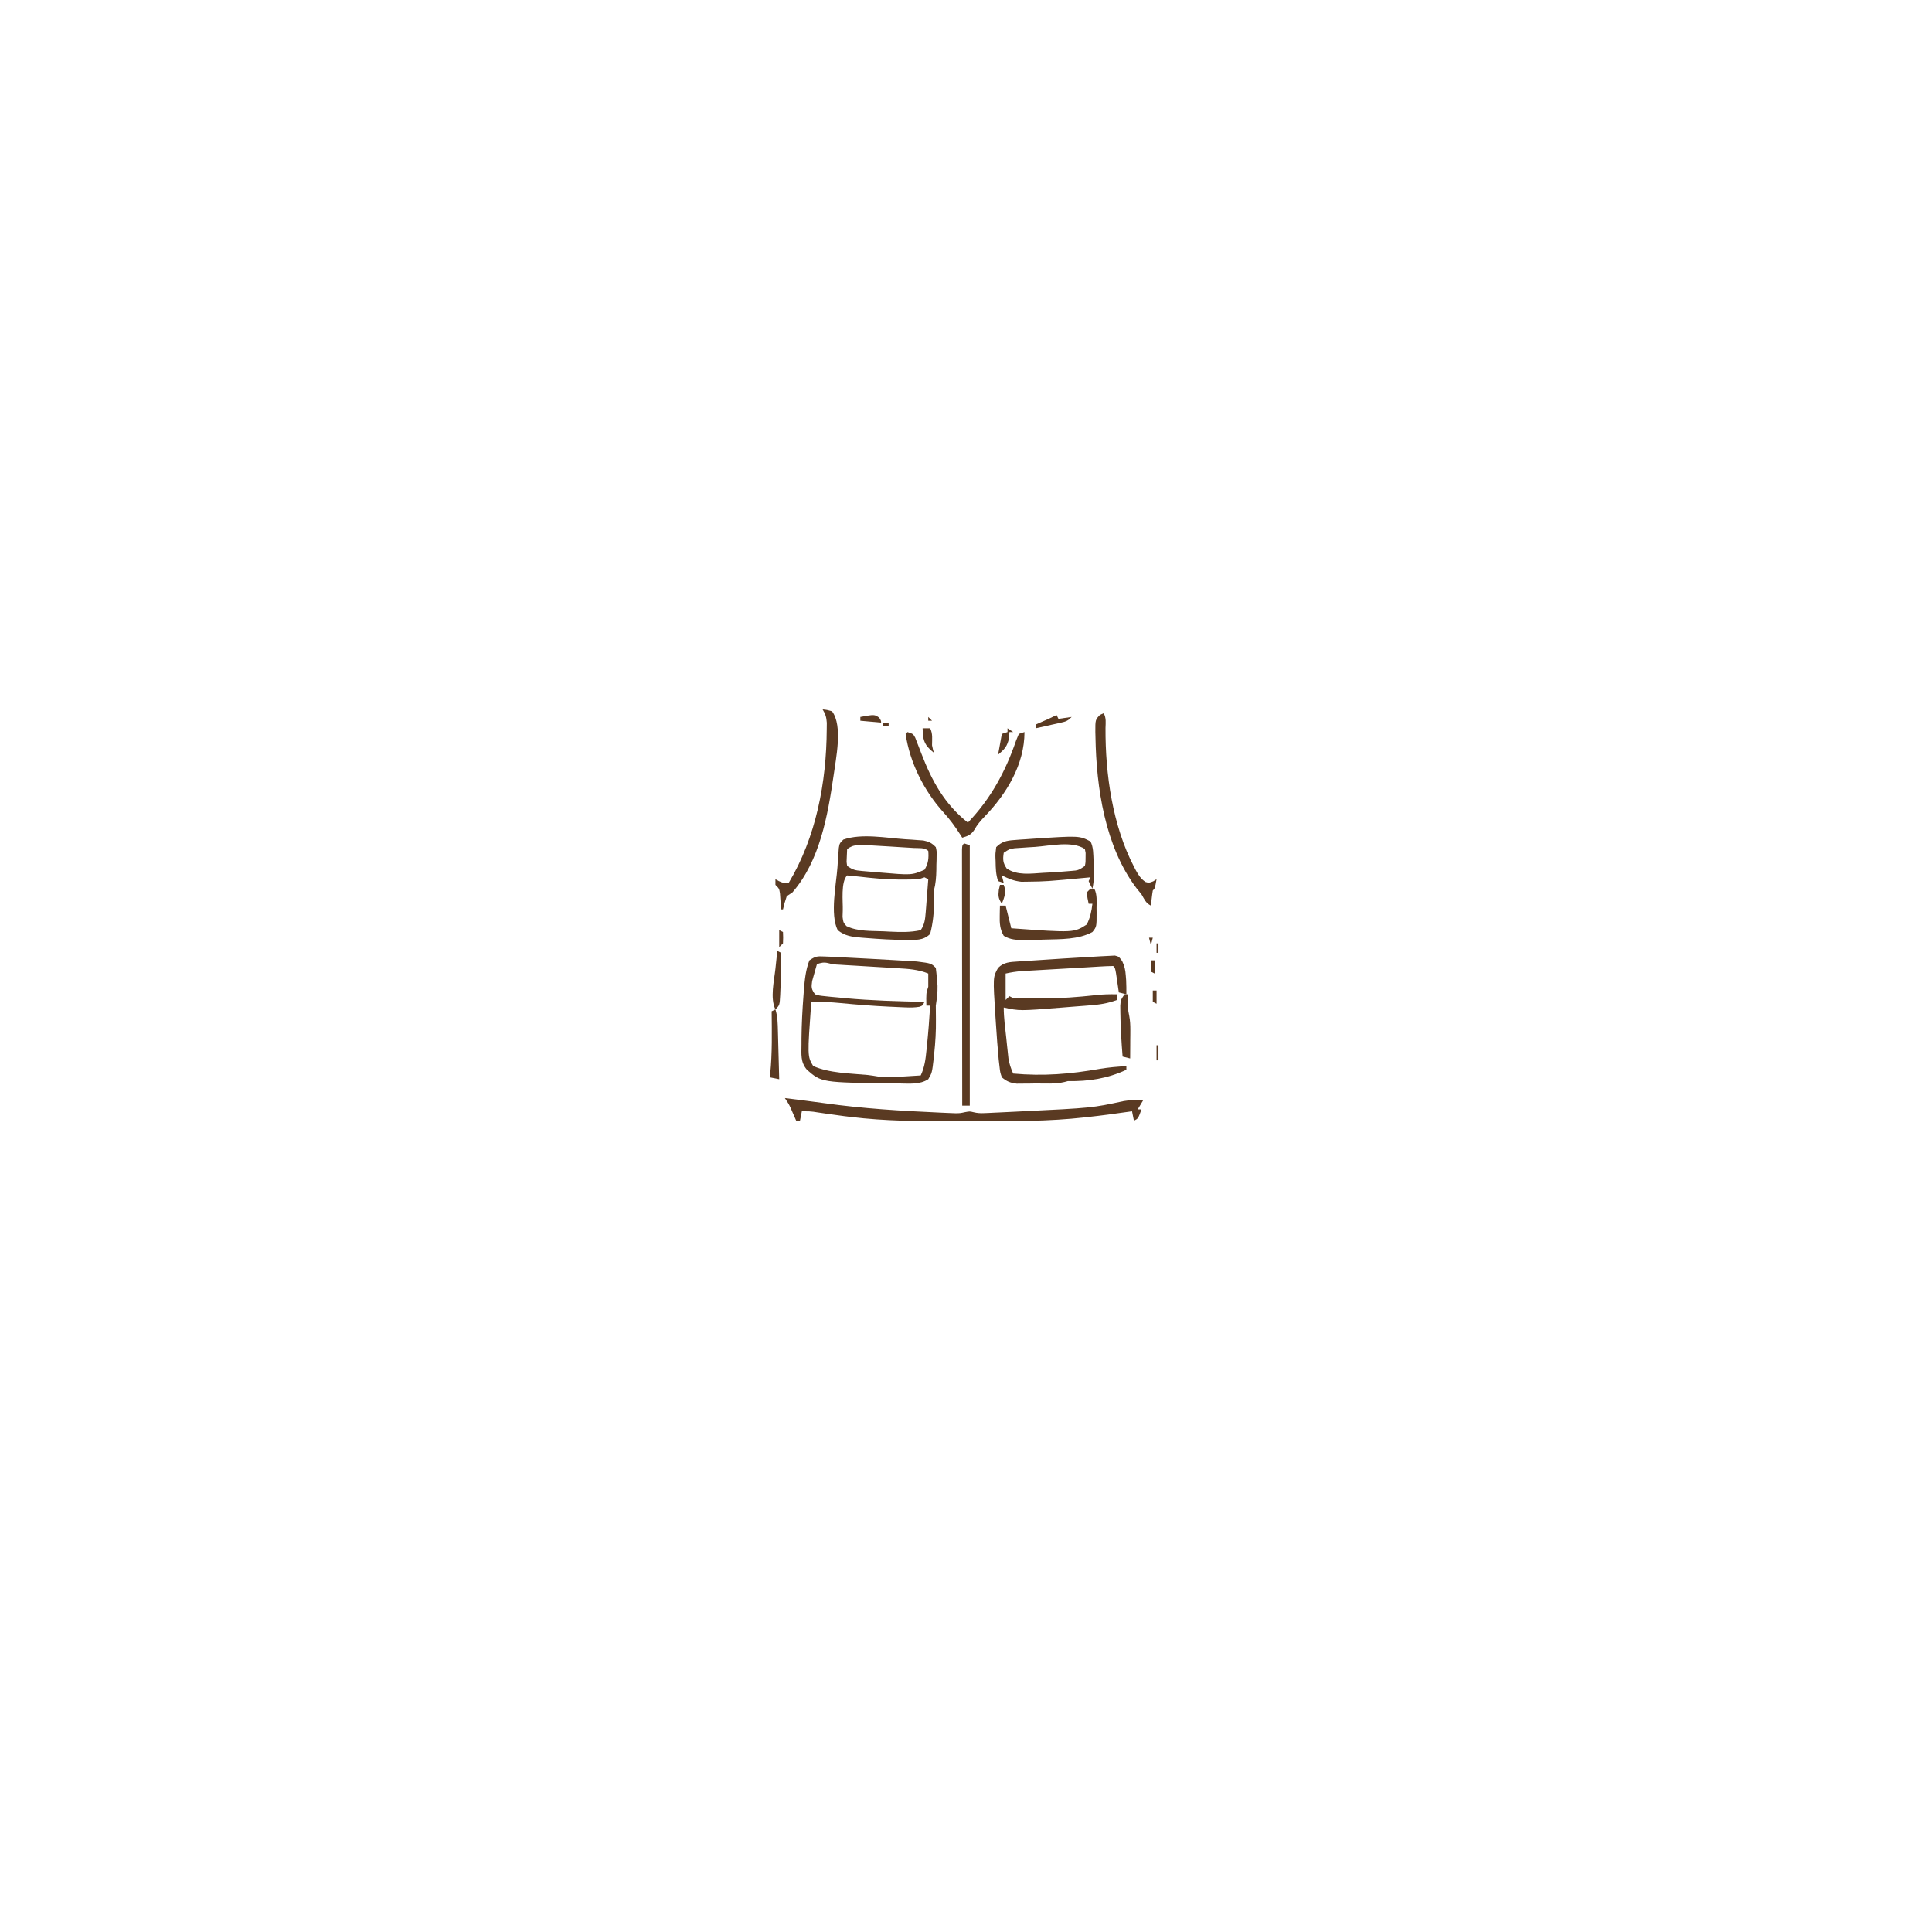
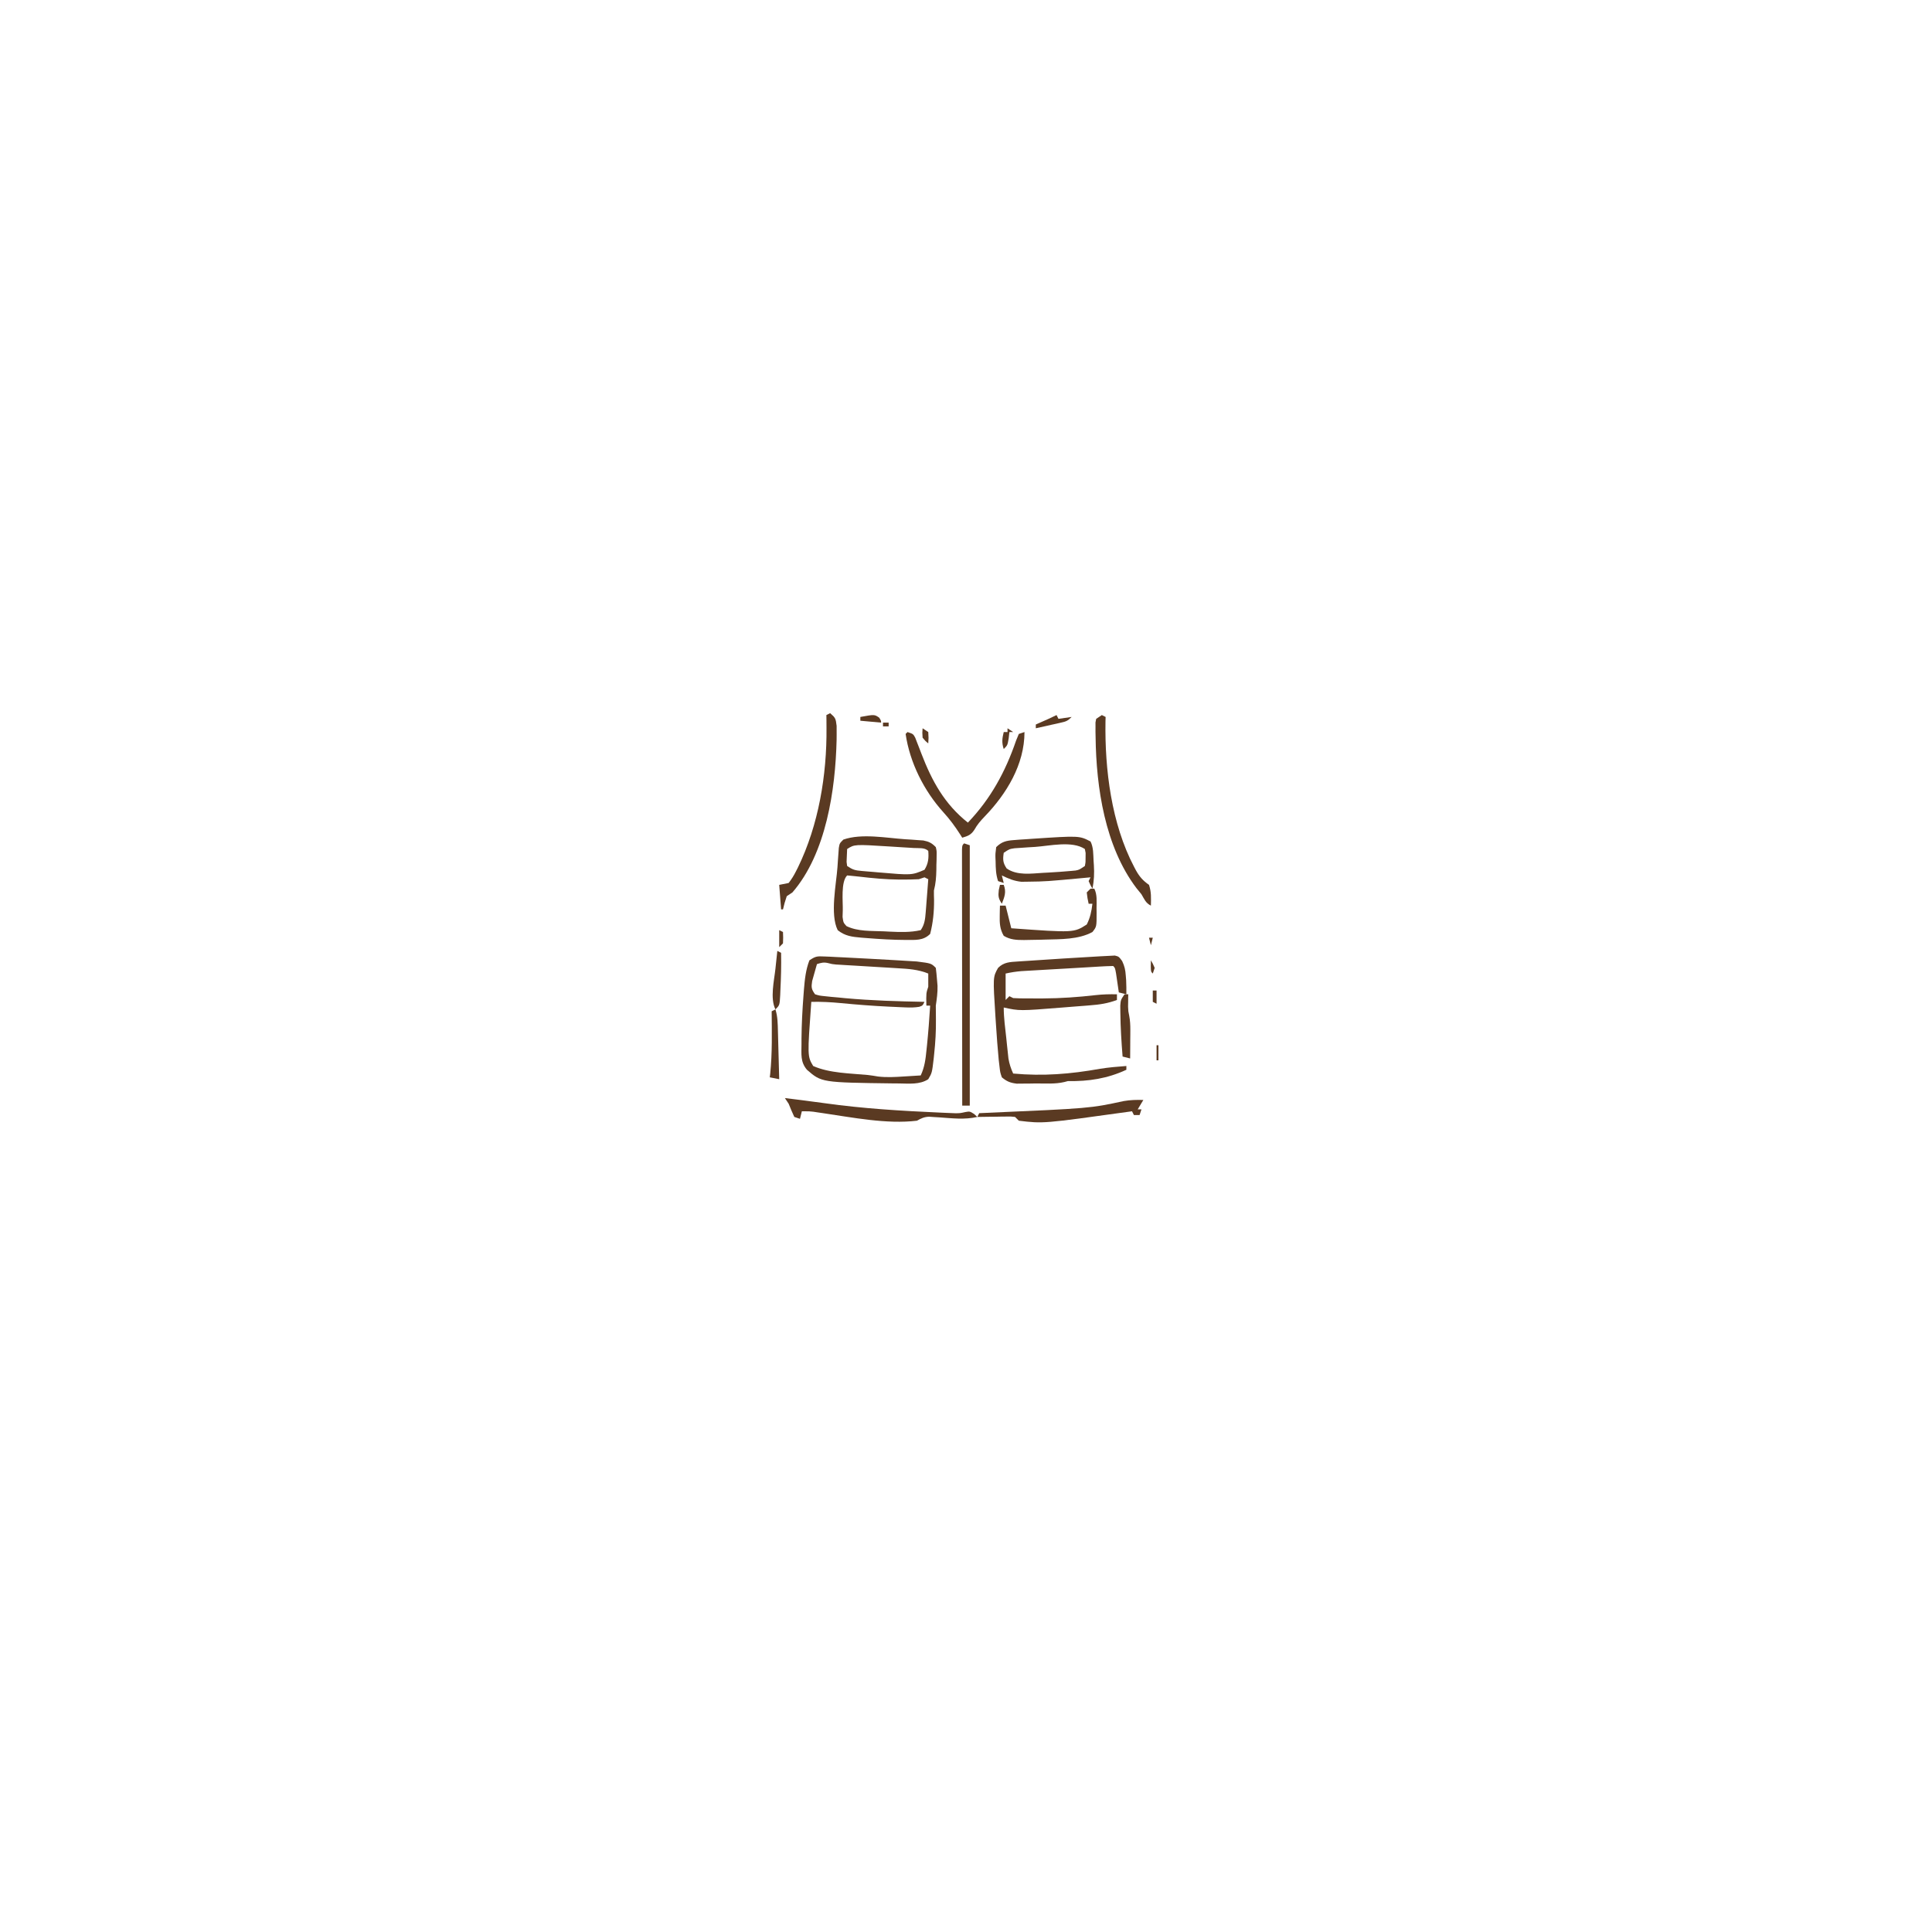
<svg xmlns="http://www.w3.org/2000/svg" viewBox="0 0 1024 1024" width="1024" height="1024">
  <path fill="#5A3A22" d="M 436.89 506.95 C 437.39 506.97 437.39 506.97 439.94 507.07 C 441.03 507.13 442.12 507.19 443.25 507.25 C 444.38 507.3 445.51 507.35 446.68 507.41 C 450.45 507.59 454.23 507.79 458 508 C 459.39 508.07 460.78 508.14 462.16 508.22 C 465.67 508.4 469.18 508.6 472.69 508.81 C 474.06 508.89 475.42 508.97 476.78 509.05 C 478.7 509.16 480.62 509.28 482.55 509.4 C 483.65 509.47 484.75 509.53 485.89 509.6 C 493.58 510.58 493.58 510.58 496 513 C 496.26 515.03 496.46 517.08 496.62 519.12 C 496.72 520.24 496.82 521.35 496.91 522.5 C 497 526.13 496.53 529.41 496 533 C 495.98 535.43 496 537.87 496.06 540.31 C 496.14 546.49 495.79 552.54 495.12 558.68 C 495.05 559.44 494.97 560.19 494.89 560.97 C 493.99 568.63 493.99 568.63 492 572 C 487.48 574.98 481.72 574.3 476.5 574.25 C 475.49 574.24 474.47 574.23 473.43 574.23 C 435.47 573.74 435.47 573.74 427.72 567.02 C 424.13 562.8 424.81 558.76 424.81 553.43 C 424.81 552.47 424.81 551.5 424.81 550.51 C 424.88 542.84 425.28 535.21 425.87 527.56 C 425.95 526.51 426.03 525.47 426.11 524.39 C 426.56 519.04 427.06 514.03 429 509 C 432.31 506.79 433.08 506.78 436.89 506.95ZM 433 511 C 432.44 512.91 431.9 514.83 431.37 516.75 C 431.07 517.81 430.77 518.88 430.46 519.98 C 429.95 523.34 430.04 524.29 432 527 C 434.32 527.71 434.32 527.71 437.27 528.01 C 437.82 528.07 437.82 528.07 440.61 528.36 C 441.21 528.42 441.21 528.42 444.25 528.68 C 444.86 528.74 444.86 528.74 447.97 529.05 C 461.95 530.33 475.97 530.73 490 531 C 489 533 489 533 487.24 533.63 C 484.81 534.03 482.63 534.05 480.17 533.95 C 479.21 533.91 478.26 533.87 477.28 533.83 C 476.26 533.78 475.24 533.73 474.19 533.68 C 473.66 533.66 473.66 533.66 470.99 533.54 C 462.52 533.14 454.1 532.48 445.66 531.66 C 440.41 531.15 435.28 530.9 430 531 C 427.93 559.83 427.93 559.83 431 565 C 439.6 568.84 450.68 568.88 459.98 569.77 C 461.8 569.98 463.61 570.27 465.42 570.58 C 469.99 571.11 474.36 570.86 478.94 570.56 C 479.81 570.51 480.69 570.45 481.59 570.4 C 483.73 570.27 485.86 570.14 488 570 C 490.06 565.63 490.6 561.31 491.06 556.56 C 491.14 555.77 491.23 554.99 491.31 554.18 C 492.03 547.13 492.57 540.07 493 533 C 492.34 533 491.68 533 491 533 C 490.87 526.37 490.87 526.37 492 523 C 492.04 520.66 492.04 518.33 492 516 C 486.59 513.82 481.46 513.5 475.71 513.18 C 474.73 513.12 473.75 513.06 472.74 512.99 C 469.62 512.8 466.5 512.62 463.37 512.43 C 460.25 512.25 457.12 512.06 453.99 511.86 C 452.05 511.74 450.1 511.63 448.16 511.52 C 447.28 511.46 446.4 511.41 445.49 511.35 C 444.72 511.31 443.94 511.26 443.15 511.22 C 441 511 441 511 438.86 510.45 C 436.6 509.9 435.18 510.29 433 511Z" />
  <path fill="#5A3A22" d="M 583.14 506.86 C 584.85 506.75 586.56 506.67 588.28 506.6 C 588.71 506.58 588.71 506.58 590.9 506.46 C 593 507 593 507 594.76 509.37 C 596.03 512.07 596.48 514.04 596.68 517 C 596.75 517.83 596.82 518.65 596.88 519.5 C 597 522.01 597.02 524.5 597 527 C 595.68 526.67 594.36 526.34 593 526 C 592.86 525.07 592.73 524.15 592.59 523.19 C 592.51 522.59 592.51 522.59 592.06 519.56 C 591.97 518.97 591.97 518.97 591.53 515.94 C 591 513 591 513 590 512 C 587.48 512.04 585 512.16 582.5 512.31 C 581.69 512.36 580.88 512.41 580.05 512.46 C 578.16 512.57 576.27 512.68 574.39 512.8 C 571.18 512.99 567.98 513.17 564.78 513.36 C 561.81 513.53 558.83 513.7 555.86 513.87 C 554.37 513.96 552.88 514.04 551.4 514.13 C 549.28 514.25 547.16 514.37 545.04 514.5 C 543.8 514.57 542.56 514.65 541.29 514.72 C 538.45 514.96 535.78 515.37 533 516 C 533 516.84 533 517.69 533 518.56 C 533 522.37 533 526.19 533 530 C 533.66 529.34 534.32 528.68 535 528 C 535.66 528.33 536.32 528.66 537 529 C 541.09 529.25 545.2 529.19 549.31 529.19 C 550.52 529.19 551.73 529.19 552.98 529.19 C 562.29 529.14 571.42 528.5 580.67 527.44 C 584.47 527.01 588.17 526.92 592 527 C 592 527.99 592 528.98 592 530 C 587.26 531.81 582.73 532.48 577.7 532.85 C 576.92 532.92 576.13 532.98 575.32 533.05 C 573.66 533.18 572 533.31 570.34 533.43 C 567.83 533.62 565.33 533.83 562.82 534.03 C 540.42 535.82 540.42 535.82 532 534 C 532 539.48 532.78 544.93 533.37 550.38 C 533.5 551.61 533.62 552.84 533.75 554.11 C 533.88 555.3 534.01 556.49 534.14 557.71 C 534.26 558.8 534.38 559.88 534.49 561 C 534.98 563.92 535.79 566.31 537 569 C 552.89 570.45 567.34 569.29 583.02 566.48 C 587.66 565.74 592.32 565.34 597 565 C 597 565.66 597 566.32 597 567 C 586.97 571.66 576.99 573.2 566 573 C 565.39 573.16 564.78 573.32 564.15 573.49 C 559.27 574.66 554.05 574.23 549.06 574.25 C 547.88 574.27 546.7 574.29 545.48 574.31 C 544.34 574.32 543.21 574.32 542.03 574.33 C 541.51 574.33 541.51 574.33 538.89 574.36 C 535.45 573.93 533.65 573.22 531 571 C 530.11 568.4 530.11 568.4 529.75 565.26 C 529.62 564.1 529.48 562.94 529.34 561.74 C 528.76 555.44 528.26 549.13 527.87 542.81 C 527.79 541.53 527.7 540.24 527.61 538.91 C 526.26 517.87 526.26 517.87 529 513 C 532.07 509.93 535.28 509.89 539.48 509.61 C 540.36 509.55 541.25 509.49 542.16 509.43 C 543.1 509.37 544.05 509.31 545.03 509.25 C 546.01 509.18 547 509.12 548.02 509.05 C 550.11 508.91 552.2 508.78 554.29 508.64 C 557.46 508.44 560.62 508.23 563.79 508.02 C 568.69 507.7 573.59 507.4 578.5 507.14 C 580.05 507.05 581.59 506.96 583.14 506.86Z" />
  <path fill="#5A3A22" d="M 479.69 444.81 C 480.84 444.88 481.98 444.95 483.17 445.02 C 484.25 445.1 485.33 445.18 486.45 445.27 C 486.94 445.3 486.94 445.3 489.4 445.47 C 492.4 446.08 493.87 446.81 496 449 C 496.47 451.02 496.47 451.02 496.43 453.31 C 496.42 453.72 496.42 453.72 496.4 455.82 C 496.37 456.68 496.34 457.55 496.31 458.43 C 496.31 458.86 496.31 458.86 496.29 461.04 C 496.22 464.88 495.97 468.27 495 472 C 494.98 473.66 495.01 475.33 495.07 477 C 495.12 483.09 494.54 489.09 493 495 C 489.33 498.67 485.13 498.16 480.13 498.19 C 473.17 498.17 466.25 497.75 459.31 497.19 C 458.37 497.11 457.43 497.04 456.45 496.97 C 451.63 496.54 447.9 496.15 444 493 C 439.83 484.65 443.25 468.57 443.88 459.56 C 443.96 458.36 444.03 457.15 444.12 455.91 C 444.2 454.79 444.28 453.66 444.37 452.5 C 444.41 452 444.41 452 444.59 449.43 C 445 447 445 447 447 445 C 456.64 441.61 469.69 444.13 479.69 444.81ZM 449 450 C 448.92 451.45 448.86 452.91 448.81 454.37 C 448.78 455.18 448.75 456 448.71 456.83 C 448.81 457.55 448.9 458.26 449 459 C 452.09 461.06 453.23 461.32 456.79 461.63 C 457.73 461.71 458.68 461.8 459.65 461.88 C 460.14 461.92 460.14 461.92 462.63 462.12 C 463.11 462.17 463.11 462.17 465.54 462.38 C 483.24 463.9 483.24 463.9 490 461 C 492.04 457.72 492.32 454.81 492 451 C 490.12 449.11 486.89 449.62 484.37 449.46 C 483.7 449.42 483.03 449.38 482.34 449.33 C 480.92 449.24 479.49 449.15 478.07 449.07 C 475.91 448.94 473.75 448.8 471.59 448.66 C 452.92 447.49 452.92 447.49 449 450ZM 449 464 C 445.58 467.42 446.82 477.95 446.69 482.43 C 446.65 483.61 446.62 484.78 446.58 485.99 C 447 489 447 489 448.65 490.85 C 454.65 493.78 461.82 493.34 468.38 493.62 C 469.38 493.67 470.38 493.73 471.42 493.78 C 477.06 494.03 482.47 494.26 488 493 C 490.06 490 490.36 487.15 490.64 483.58 C 490.72 482.55 490.8 481.53 490.89 480.47 C 490.97 479.41 491.05 478.34 491.13 477.25 C 491.21 476.17 491.3 475.09 491.39 473.98 C 491.6 471.32 491.81 468.66 492 466 C 491.34 465.67 490.68 465.34 490 465 C 489.01 465.33 488.02 465.66 487 466 C 484.34 466.12 481.72 466.19 479.07 466.19 C 478.28 466.19 477.5 466.19 476.7 466.19 C 469.51 466.13 462.42 465.47 455.29 464.62 C 453.2 464.38 451.1 464.18 449 464Z" />
-   <path fill="#5A3A22" d="M 416 582 C 418.19 582.27 420.38 582.54 422.56 582.81 C 422.92 582.86 422.92 582.86 424.72 583.08 C 428.88 583.59 433.02 584.14 437.16 584.73 C 457.36 587.57 477.64 588.78 498 589.69 C 498.52 589.71 498.52 589.71 501.15 589.83 C 502.11 589.87 503.07 589.91 504.06 589.95 C 504.9 589.98 505.74 590.02 506.6 590.05 C 509 590 509 590 511.56 589.44 C 514 589 514 589 515.9 589.47 C 518.09 590.02 519.81 590.07 522.05 589.96 C 522.45 589.94 522.45 589.94 524.45 589.86 C 525.3 589.82 526.15 589.77 527.02 589.73 C 527.47 589.71 527.47 589.71 529.72 589.61 C 532.61 589.48 535.49 589.33 538.38 589.19 C 539.35 589.14 540.33 589.09 541.34 589.04 C 578.81 587.21 578.81 587.21 595.59 583.59 C 599.12 582.98 602.42 582.9 606 583 C 605.01 584.65 604.02 586.3 603 588 C 603.66 588 604.32 588 605 588 C 603.25 592.88 603.25 592.88 601 594 C 600.67 592.35 600.34 590.7 600 589 C 599.43 589.08 598.86 589.16 598.27 589.24 C 595.51 589.63 592.76 590 590 590.38 C 589.1 590.5 588.21 590.63 587.29 590.76 C 583.86 591.22 580.43 591.62 577 592 C 576.24 592.09 575.49 592.17 574.71 592.26 C 556.07 594.33 537.43 594.31 518.7 594.26 C 514.31 594.25 509.93 594.26 505.54 594.27 C 487.28 594.31 469.16 594.22 451 592 C 449.77 591.85 448.53 591.71 447.26 591.55 C 444.44 591.19 441.62 590.8 438.81 590.38 C 437.01 590.11 435.2 589.85 433.39 589.59 C 432.64 589.47 431.89 589.36 431.11 589.24 C 429 589 429 589 425 589 C 424.67 590.65 424.34 592.3 424 594 C 423.34 594 422.68 594 422 594 C 421.73 593.39 421.47 592.77 421.2 592.14 C 420.84 591.33 420.49 590.52 420.12 589.69 C 419.78 588.89 419.43 588.09 419.07 587.26 C 418 585 418 585 416 582Z" />
  <path fill="#5A3A22" d="M 511 447 C 511.99 447.33 512.98 447.66 514 448 C 514 493.54 514 539.08 514 586 C 512.68 586 511.36 586 510 586 C 509.98 568.02 509.96 550.05 509.95 532.07 C 509.94 523.73 509.94 515.38 509.92 507.04 C 509.91 499.76 509.91 492.49 509.91 485.22 C 509.9 481.37 509.9 477.52 509.89 473.66 C 509.89 470.04 509.89 466.42 509.89 462.8 C 509.89 460.83 509.88 458.85 509.88 456.88 C 509.88 455.72 509.88 454.56 509.88 453.36 C 509.88 452.34 509.88 451.33 509.88 450.28 C 510 448 510 448 511 447Z" />
  <path fill="#5A3A22" d="M 578 446 C 579.6 449.21 579.42 452.72 579.62 456.25 C 579.68 457 579.73 457.75 579.78 458.53 C 580.04 462.86 579.91 466.72 579 471 C 577.94 469.12 577.94 469.12 577 467 C 577.33 466.34 577.66 465.68 578 465 C 577.36 465.06 576.71 465.12 576.05 465.18 C 554.39 467.19 554.39 467.19 544.94 467.31 C 544.34 467.32 544.34 467.32 541.34 467.36 C 537.34 466.93 534.61 465.74 531 464 C 531.33 465.32 531.66 466.64 532 468 C 531.01 467.67 530.02 467.34 529 467 C 527.82 463.46 527.74 460.19 527.69 456.5 C 527.66 455.82 527.63 455.15 527.6 454.45 C 527.57 452.47 527.57 452.47 528 449 C 530.91 446.13 533.29 445.56 537.3 445.27 C 538.33 445.19 539.37 445.11 540.43 445.02 C 540.98 444.99 540.98 444.99 543.75 444.81 C 544.31 444.77 544.31 444.77 547.14 444.57 C 572.05 442.92 572.05 442.92 578 446ZM 548.62 448.88 C 547.99 448.91 547.99 448.91 544.78 449.11 C 543.56 449.2 542.35 449.28 541.1 449.37 C 540 449.44 538.9 449.51 537.77 449.59 C 535 450 535 450 532 452 C 531.46 455.55 531.54 457.31 533.56 460.31 C 539.11 464.15 546.43 463.01 552.88 462.62 C 553.72 462.58 554.57 462.54 555.44 462.49 C 559.61 462.26 563.78 461.97 567.95 461.59 C 568.65 461.52 569.36 461.46 570.09 461.39 C 572 461 572 461 575 459 C 575.4 456.91 575.4 456.91 575.38 454.5 C 575.38 453.71 575.39 452.91 575.4 452.09 C 575.33 451.75 575.33 451.75 575 450 C 568.25 445.5 556.44 448.33 548.62 448.88Z" />
  <path fill="#5A3A22" d="M 481 388 C 484 389 484 389 485.09 390.99 C 485.42 391.85 485.75 392.71 486.09 393.59 C 486.46 394.54 486.83 395.49 487.22 396.47 C 487.6 397.47 487.98 398.47 488.38 399.5 C 493.96 413.99 500.62 426.2 513 436 C 525.14 423.31 532.88 409.04 538.55 392.51 C 538.79 391.93 538.79 391.93 540 389 C 540.99 388.67 541.98 388.34 543 388 C 543 405.24 533.44 420.84 521.82 432.85 C 519.7 435.06 517.97 437.05 516.48 439.73 C 514.67 442.51 513.13 443.07 510 444 C 509.83 443.73 509.83 443.73 508.97 442.35 C 506.24 438.1 503.41 434.22 500 430.5 C 489.78 419.2 482.2 404.21 480 389 C 480.33 388.67 480.66 388.34 481 388Z" />
-   <path fill="#5A3A22" d="M 436 376 C 438.38 376.25 438.38 376.25 441 377 C 446.84 384.74 443 402.22 441.82 411.09 C 438.71 432.36 434.57 456.19 420 473 C 419.5 473.33 419.5 473.33 417 475 C 415.81 478.62 415.81 478.62 415 482 C 414.67 482 414.34 482 414 482 C 413.98 481.61 413.98 481.61 413.85 479.66 C 413.78 478.66 413.7 477.66 413.62 476.62 C 413.56 475.63 413.49 474.63 413.41 473.6 C 413 471 413 471 411 469 C 411 468.01 411 467.02 411 466 C 411.6 466.33 412.2 466.66 412.81 467 C 415 468 415 468 418 468 C 432.58 443.69 438.03 414.72 438.19 386.56 C 438.19 385.99 438.19 385.99 438.23 383.07 C 438.01 380.12 437.54 378.48 436 376Z" />
-   <path fill="#5A3A22" d="M 585 378 C 586.37 380.73 586.02 382.81 585.94 385.88 C 585.81 410.26 589.67 437.61 601.06 459.44 C 601.39 460.07 601.72 460.7 602.06 461.36 C 603.48 463.92 604.68 465.78 607.11 467.46 C 609 468 609 468 611.25 467.12 C 611.83 466.75 612.4 466.38 613 466 C 612.12 470.88 612.12 470.88 611 472 C 610.77 473.35 610.59 474.7 610.44 476.06 C 610.37 476.71 610.37 476.71 610 480 C 607.21 478.6 606.61 476.7 605 474 C 604.11 472.89 603.21 471.79 602.31 470.69 C 585.69 448.72 581.07 417.53 580.62 390.69 C 580.6 389.77 580.57 388.86 580.55 387.92 C 580.53 381.49 580.53 381.49 583.02 378.89 C 583.68 378.6 584.33 378.3 585 378Z" />
+   <path fill="#5A3A22" d="M 440 378 C 442.76 380.38 442.98 380.83 443.43 384.72 C 443.46 386.31 443.46 387.91 443.44 389.5 C 443.43 389.94 443.43 389.94 443.42 392.14 C 442.8 418.42 437.94 452.31 420 473 C 419.5 473.33 419.5 473.33 417 475 C 415.81 478.62 415.81 478.62 415 482 C 414.67 482 414.34 482 414 482 C 413.83 479.86 413.83 479.86 413 469 C 413.82 468.84 413.82 468.84 418 468 C 419.6 465.91 420.71 464.14 421.88 461.81 C 422.21 461.15 422.55 460.49 422.9 459.81 C 433.88 437.32 438.29 410.72 438.06 385.81 C 438.05 384.52 438.04 383.23 438.04 381.89 C 438.02 380.94 438.01 379.98 438 379 C 438.66 378.67 439.32 378.34 440 378Z" />
+   <path fill="#5A3A22" d="M 584 379 C 584.66 379.33 585.32 379.66 586 380 C 585.99 380.39 585.99 380.39 585.93 382.36 C 585.52 407.83 589.07 436.56 601.06 459.38 C 601.39 460 601.72 460.62 602.06 461.27 C 603.97 464.7 605.81 466.77 609 469 C 610.28 472.85 610.07 475.95 610 480 C 607.21 478.6 606.61 476.7 605 474 C 604.11 472.89 603.21 471.79 602.31 470.69 C 585.69 448.72 581.01 417.47 580.69 390.62 C 580.67 389.7 580.65 388.78 580.63 387.83 C 580.63 386.97 580.64 386.11 580.64 385.23 C 580.63 384.46 580.63 383.69 580.63 382.9 C 580.75 382.27 580.87 381.65 581 381 C 581.99 380.34 582.98 379.68 584 379Z" />
+   <path fill="#5A3A22" d="M 416 582 C 418.19 582.27 420.38 582.54 422.56 582.81 C 422.92 582.86 422.92 582.86 424.72 583.08 C 428.88 583.59 433.02 584.14 437.16 584.73 C 457.36 587.57 477.64 588.78 498 589.69 C 498.52 589.71 498.52 589.71 501.15 589.83 C 502.11 589.87 503.07 589.91 504.06 589.95 C 504.9 589.98 505.74 590.02 506.6 590.05 C 509 590 509 590 511.66 589.41 C 514 589 514 589 516.31 590.44 C 516.87 590.95 517.43 591.47 518 592 C 511.31 593.55 504.66 592.7 497.88 592.23 C 496.93 592.17 495.97 592.12 494.99 592.06 C 494.13 592 493.27 591.94 492.38 591.88 C 489.74 592.01 488.28 592.73 486 594 C 469.93 595.93 451.9 592.28 436.01 589.97 C 435.14 589.84 434.28 589.72 433.39 589.59 C 432.64 589.47 431.89 589.36 431.11 589.24 C 429 589 429 589 425 589 C 424.67 590.32 424.34 591.64 424 593 C 423.01 592.67 422.02 592.34 421 592 C 419.93 589.7 418.94 587.36 418 585 C 417.34 584.01 416.68 583.02 416 582Z" />
+   <path fill="#5A3A22" d="M 606 583 C 605.01 584.65 604.02 586.3 603 588 C 603.66 588 604.32 588 605 588 C 604.67 588.99 604.34 589.98 604 591 C 603.01 591 602.02 591 601 591 C 600.84 590.67 600.84 590.67 600 589 C 599.43 589.08 598.86 589.16 598.27 589.24 C 552.91 595.56 552.91 595.56 540 594 C 539.34 593.34 538.68 592.68 538 592 C 535.94 591.77 535.94 591.77 533.43 591.8 C 532.53 591.81 531.64 591.82 530.71 591.82 C 530.25 591.83 530.25 591.83 527.88 591.88 C 527.4 591.88 527.4 591.88 525.01 591.9 C 522.67 591.93 520.34 591.96 518 592 C 518.33 591.34 518.66 590.68 519 590 C 520.16 589.95 521.31 589.9 522.51 589.85 C 577.78 587.43 577.78 587.43 595.59 583.59 C 599.12 582.98 602.42 582.9 606 583Z" />
  <path fill="#5A3A22" d="M 578 471 C 578.66 471 579.32 471 580 471 C 581.63 474.25 581.18 477.8 581.19 481.38 C 581.2 482.14 581.21 482.91 581.22 483.7 C 581.24 491.19 581.24 491.19 579 494 C 571.62 498.02 562.18 497.77 554 498 C 553.26 498.02 552.51 498.04 551.75 498.07 C 549.46 498.12 547.17 498.16 544.88 498.19 C 544.52 498.19 544.52 498.19 542.72 498.23 C 538.73 498.23 535.45 498.1 532 496 C 529.93 492.41 529.78 489.28 529.88 485.19 C 529.89 484.21 529.91 483.24 529.93 482.23 C 529.95 481.49 529.98 480.76 530 480 C 530.99 480 531.98 480 533 480 C 533.99 483.96 534.98 487.92 536 492 C 569.13 494.38 569.13 494.38 576 490 C 577.82 486.43 578.54 482.97 579 479 C 578.34 479 577.68 479 577 479 C 576.38 476.12 576.38 476.12 576 473 C 576.66 472.34 577.32 471.68 578 471Z" />
  <path fill="#5A3A22" d="M 596 527 C 596.66 527 597.32 527 598 527 C 597.99 527.59 597.98 528.18 597.96 528.79 C 597.96 529.58 597.95 530.37 597.94 531.19 C 597.93 531.96 597.91 532.74 597.9 533.54 C 598 536 598 536 598.5 538.35 C 598.99 540.93 599.11 543.24 599.1 545.86 C 599.1 546.31 599.1 546.31 599.09 548.55 C 599.08 549.46 599.07 550.37 599.06 551.31 C 599.06 552.24 599.05 553.18 599.05 554.13 C 599.04 556.42 599.02 558.71 599 561 C 597.68 560.67 596.36 560.34 595 560 C 594.38 552.25 593.89 544.52 593.81 536.75 C 593.8 535.53 593.78 534.31 593.77 533.05 C 594 530 594 530 596 527Z" />
  <path fill="#5A3A22" d="M 411 535 C 412.2 538.82 412.22 542.65 412.32 546.61 C 412.34 547.34 412.36 548.06 412.38 548.81 C 412.44 551.12 412.5 553.44 412.56 555.75 C 412.61 557.32 412.65 558.89 412.69 560.46 C 412.8 564.31 412.9 568.15 413 572 C 411.35 571.67 409.7 571.34 408 571 C 408.07 570.4 408.14 569.8 408.22 569.18 C 409.35 558.15 409.09 547.08 409 536 C 409.66 535.67 410.32 535.34 411 535Z" />
  <path fill="#5A3A22" d="M 412 504 C 412.66 504.33 413.32 504.66 414 505 C 414.13 511.7 413.96 518.37 413.62 525.06 C 413.59 525.81 413.56 526.56 413.53 527.34 C 413.23 532.77 413.23 532.77 411 535 C 408.07 529.15 410.31 519.79 411 513.44 C 411.1 512.52 411.19 511.61 411.29 510.67 C 411.52 508.45 411.76 506.22 412 504Z" />
-   <path fill="#5A3A22" d="M 489 386 C 490.32 386 491.64 386 493 386 C 494.47 388.94 494 391.74 494 395 C 494.5 397.44 494.5 397.44 495 399 C 491.51 396.13 489.71 394.16 489.19 389.69 C 489.13 388.47 489.06 387.25 489 386Z" />
-   <path fill="#5A3A22" d="M 534 386 C 534.99 386.66 535.98 387.32 537 388 C 536.34 388 535.68 388 535 388 C 534.94 389.05 534.88 390.1 534.81 391.19 C 533.87 395.63 532.41 397.12 529 400 C 529.66 396.37 530.32 392.74 531 389 C 531.99 388.67 532.98 388.34 534 388 C 534 387.34 534 386.68 534 386Z" />
  <path fill="#5A3A22" d="M 560 379 C 560.33 379.66 560.66 380.32 561 381 C 562.15 380.83 562.15 380.83 568 380 C 565.82 382.18 565 382.42 562.09 383.07 C 561.71 383.16 561.71 383.16 559.78 383.6 C 558.99 383.77 558.19 383.95 557.38 384.12 C 556.57 384.31 555.77 384.49 554.95 384.68 C 552.97 385.12 550.98 385.56 549 386 C 549 385.34 549 384.68 549 384 C 549.63 383.72 550.25 383.45 550.9 383.16 C 551.72 382.8 552.53 382.44 553.38 382.06 C 554.19 381.7 555 381.34 555.84 380.97 C 557.24 380.34 558.63 379.69 560 379Z" />
+   <path fill="#5A3A22" d="M 534 386 C 534.99 386.66 535.98 387.32 537 388 C 536.34 388 535.68 388 535 388 C 534.88 389.11 534.75 390.23 534.62 391.38 C 534 395 534 395 532 397 C 530.89 393.67 531.16 391.38 532 388 C 532.66 388 533.32 388 534 388 C 534 387.34 534 386.68 534 386Z" />
  <path fill="#5A3A22" d="M 466 380.38 C 467 382 467 382 467 383 C 463.37 382.68 459.74 382.33 456 382 C 456 381.33 456 380.69 456 380 C 463.49 378.64 463.49 378.64 466 380.38Z" />
  <path fill="#5A3A22" d="M 530 469 C 530.66 469 531.32 469 532 469 C 533.47 472.81 532.43 475.29 531 479 C 529.2 476.24 528.99 475.11 529.38 471.75 C 529.58 470.84 529.79 469.94 530 469Z" />
  <path fill="#5A3A22" d="M 413 493 C 413.33 493.17 413.33 493.17 415 494 C 415.12 496.88 415.12 496.88 415 500 C 414.34 500.66 413.68 501.32 413 502 C 413 499.03 413 496.06 413 493Z" />
+   <path fill="#5A3A22" d="M 489 386 C 489.5 386.33 489.5 386.33 492 388 C 492.19 391.12 492.19 391.12 492 394 C 490.5 392.81 490.5 392.81 489 391 C 488.81 388.31 488.81 388.31 489 386Z" />
  <path fill="#5A3A22" d="M 611 525 C 611.66 525 612.32 525 613 525 C 613 527.31 613 529.62 613 532 C 612.34 531.67 611.68 531.34 611 531 C 611 529.02 611 527.04 611 525Z" />
-   <path fill="#5A3A22" d="M 610 509 C 610.66 509 611.32 509 612 509 C 612 511.31 612 513.62 612 516 C 611.34 515.67 610.68 515.34 610 515 C 610 513.02 610 511.04 610 509Z" />
+   <path fill="#5A3A22" d="M 610 509 C 611.06 510.81 611.06 510.81 612 513 C 611.67 513.99 611.34 514.98 611 516 C 610 515 610 515 609.94 511.94 C 609.96 510.97 609.98 510 610 509Z" />
  <path fill="#5A3A22" d="M 613 554 C 613.33 554 613.66 554 614 554 C 614 556.64 614 559.28 614 562 C 613.67 562 613.34 562 613 562 C 613 559.36 613 556.72 613 554Z" />
  <path fill="#5A3A22" d="M 468 383 C 468.99 383 469.98 383 471 383 C 471 383.66 471 384.32 471 385 C 470.01 385 469.02 385 468 385 C 468 384.34 468 383.68 468 383Z" />
-   <path fill="#5A3A22" d="M 613 500 C 613.33 500 613.66 500 614 500 C 614 501.65 614 503.3 614 505 C 613.67 505 613.34 505 613 505 C 613 503.35 613 501.7 613 500Z" />
  <path fill="#5A3A22" d="M 609 497 C 609.66 497 610.32 497 611 497 C 610.67 498.32 610.34 499.64 610 501 C 609.67 499.68 609.34 498.36 609 497Z" />
  <path fill="#5A3A22" d="M 613 544 C 614 548 614 548 614 548Z" />
  <path fill="#5A3A22" d="M 615 533 C 616 537 616 537 616 537Z" />
  <path fill="#5A3A22" d="M 408 531 C 409 535 409 535 409 535Z" />
-   <path fill="#5A3A22" d="" />
-   <path fill="#5A3A22" d="M 492 380 C 492.66 380.66 493.32 381.32 494 382 C 493.34 382 492.68 382 492 382 C 492 381.34 492 380.68 492 380Z" />
-   <path fill="#5A3A22" d="" />
-   <path fill="#5A3A22" d="" />
  <path fill="#5A3A22" d="" />
  <path fill="#5A3A22" d="" />
  <path fill="#5A3A22" d="M 454 377 C 456 378 456 378 456 378Z" />
  <path fill="#5A3A22" d="M 574 376 C 576 377 576 377 576 377Z" />
  <path fill="#5A3A22" d="" />
  <path fill="#5A3A22" d="" />
  <path fill="#5A3A22" d="" />
  <path fill="#5A3A22" d="" />
  <path fill="#5A3A22" d="" />
  <path fill="#5A3A22" d="" />
  <path fill="#5A3A22" d="" />
  <path fill="#5A3A22" d="" />
  <path fill="#5A3A22" d="" />
  <path fill="#5A3A22" d="" />
  <path fill="#5A3A22" d="" />
  <path fill="#5A3A22" d="" />
  <path fill="#5A3A22" d="" />
  <path fill="#5A3A22" d="" />
  <path fill="#5A3A22" d="" />
  <path fill="#5A3A22" d="" />
  <path fill="#5A3A22" d="" />
  <path fill="#5A3A22" d="" />
  <path fill="#5A3A22" d="" />
  <path fill="#5A3A22" d="" />
  <path fill="#5A3A22" d="" />
  <path fill="#5A3A22" d="" />
  <path fill="#5A3A22" d="" />
  <path fill="#5A3A22" d="" />
  <path fill="#5A3A22" d="" />
  <path fill="#5A3A22" d="" />
  <path fill="#5A3A22" d="" />
  <path fill="#5A3A22" d="" />
  <path fill="#5A3A22" d="" />
  <path fill="#5A3A22" d="" />
  <path fill="#5A3A22" d="" />
  <path fill="#5A3A22" d="" />
-   <path fill="#5A3A22" d="" />
-   <path fill="#5A3A22" d="" />
-   <path fill="#5A3A22" d="" />
-   <path fill="#5A3A22" d="" />
-   <path fill="#5A3A22" d="" />
-   <path fill="#5A3A22" d="" />
-   <path fill="#5A3A22" d="" />
-   <path fill="#5A3A22" d="" />
-   <path fill="#5A3A22" d="" />
-   <path fill="#5A3A22" d="" />
-   <path fill="#5A3A22" d="" />
-   <path fill="#5A3A22" d="" />
-   <path fill="#5A3A22" d="" />
-   <path fill="#5A3A22" d="" />
</svg>
